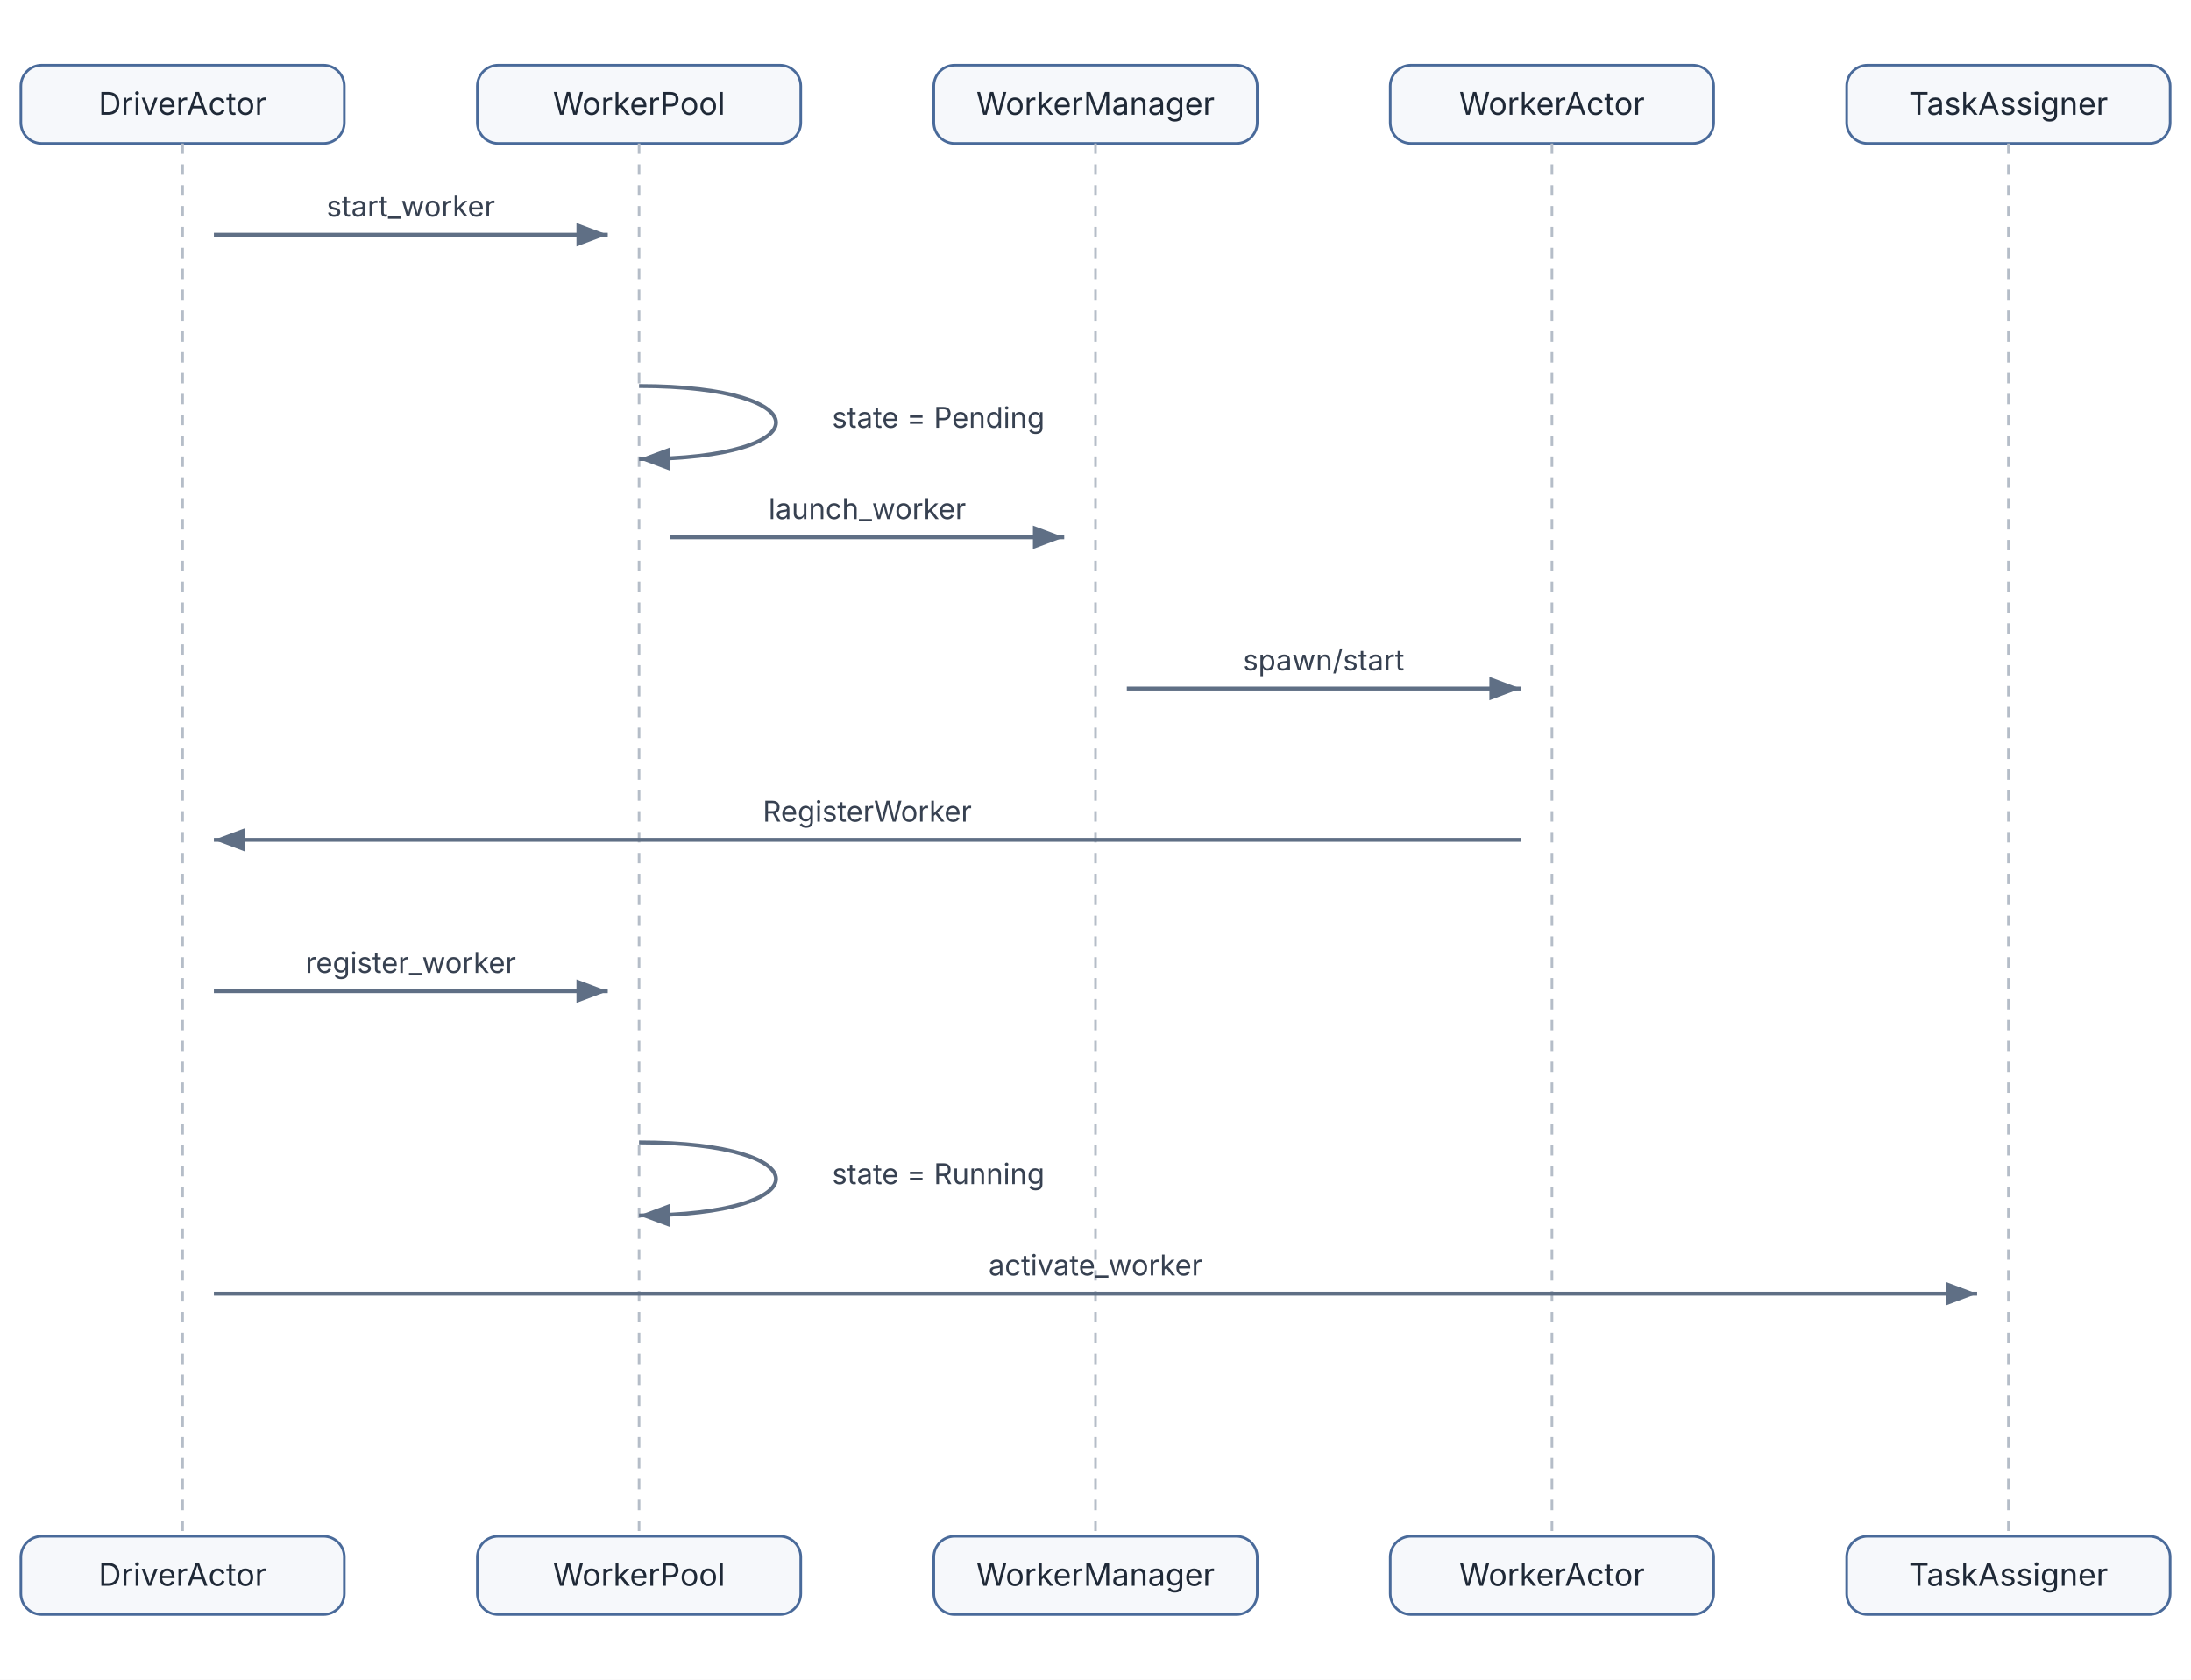
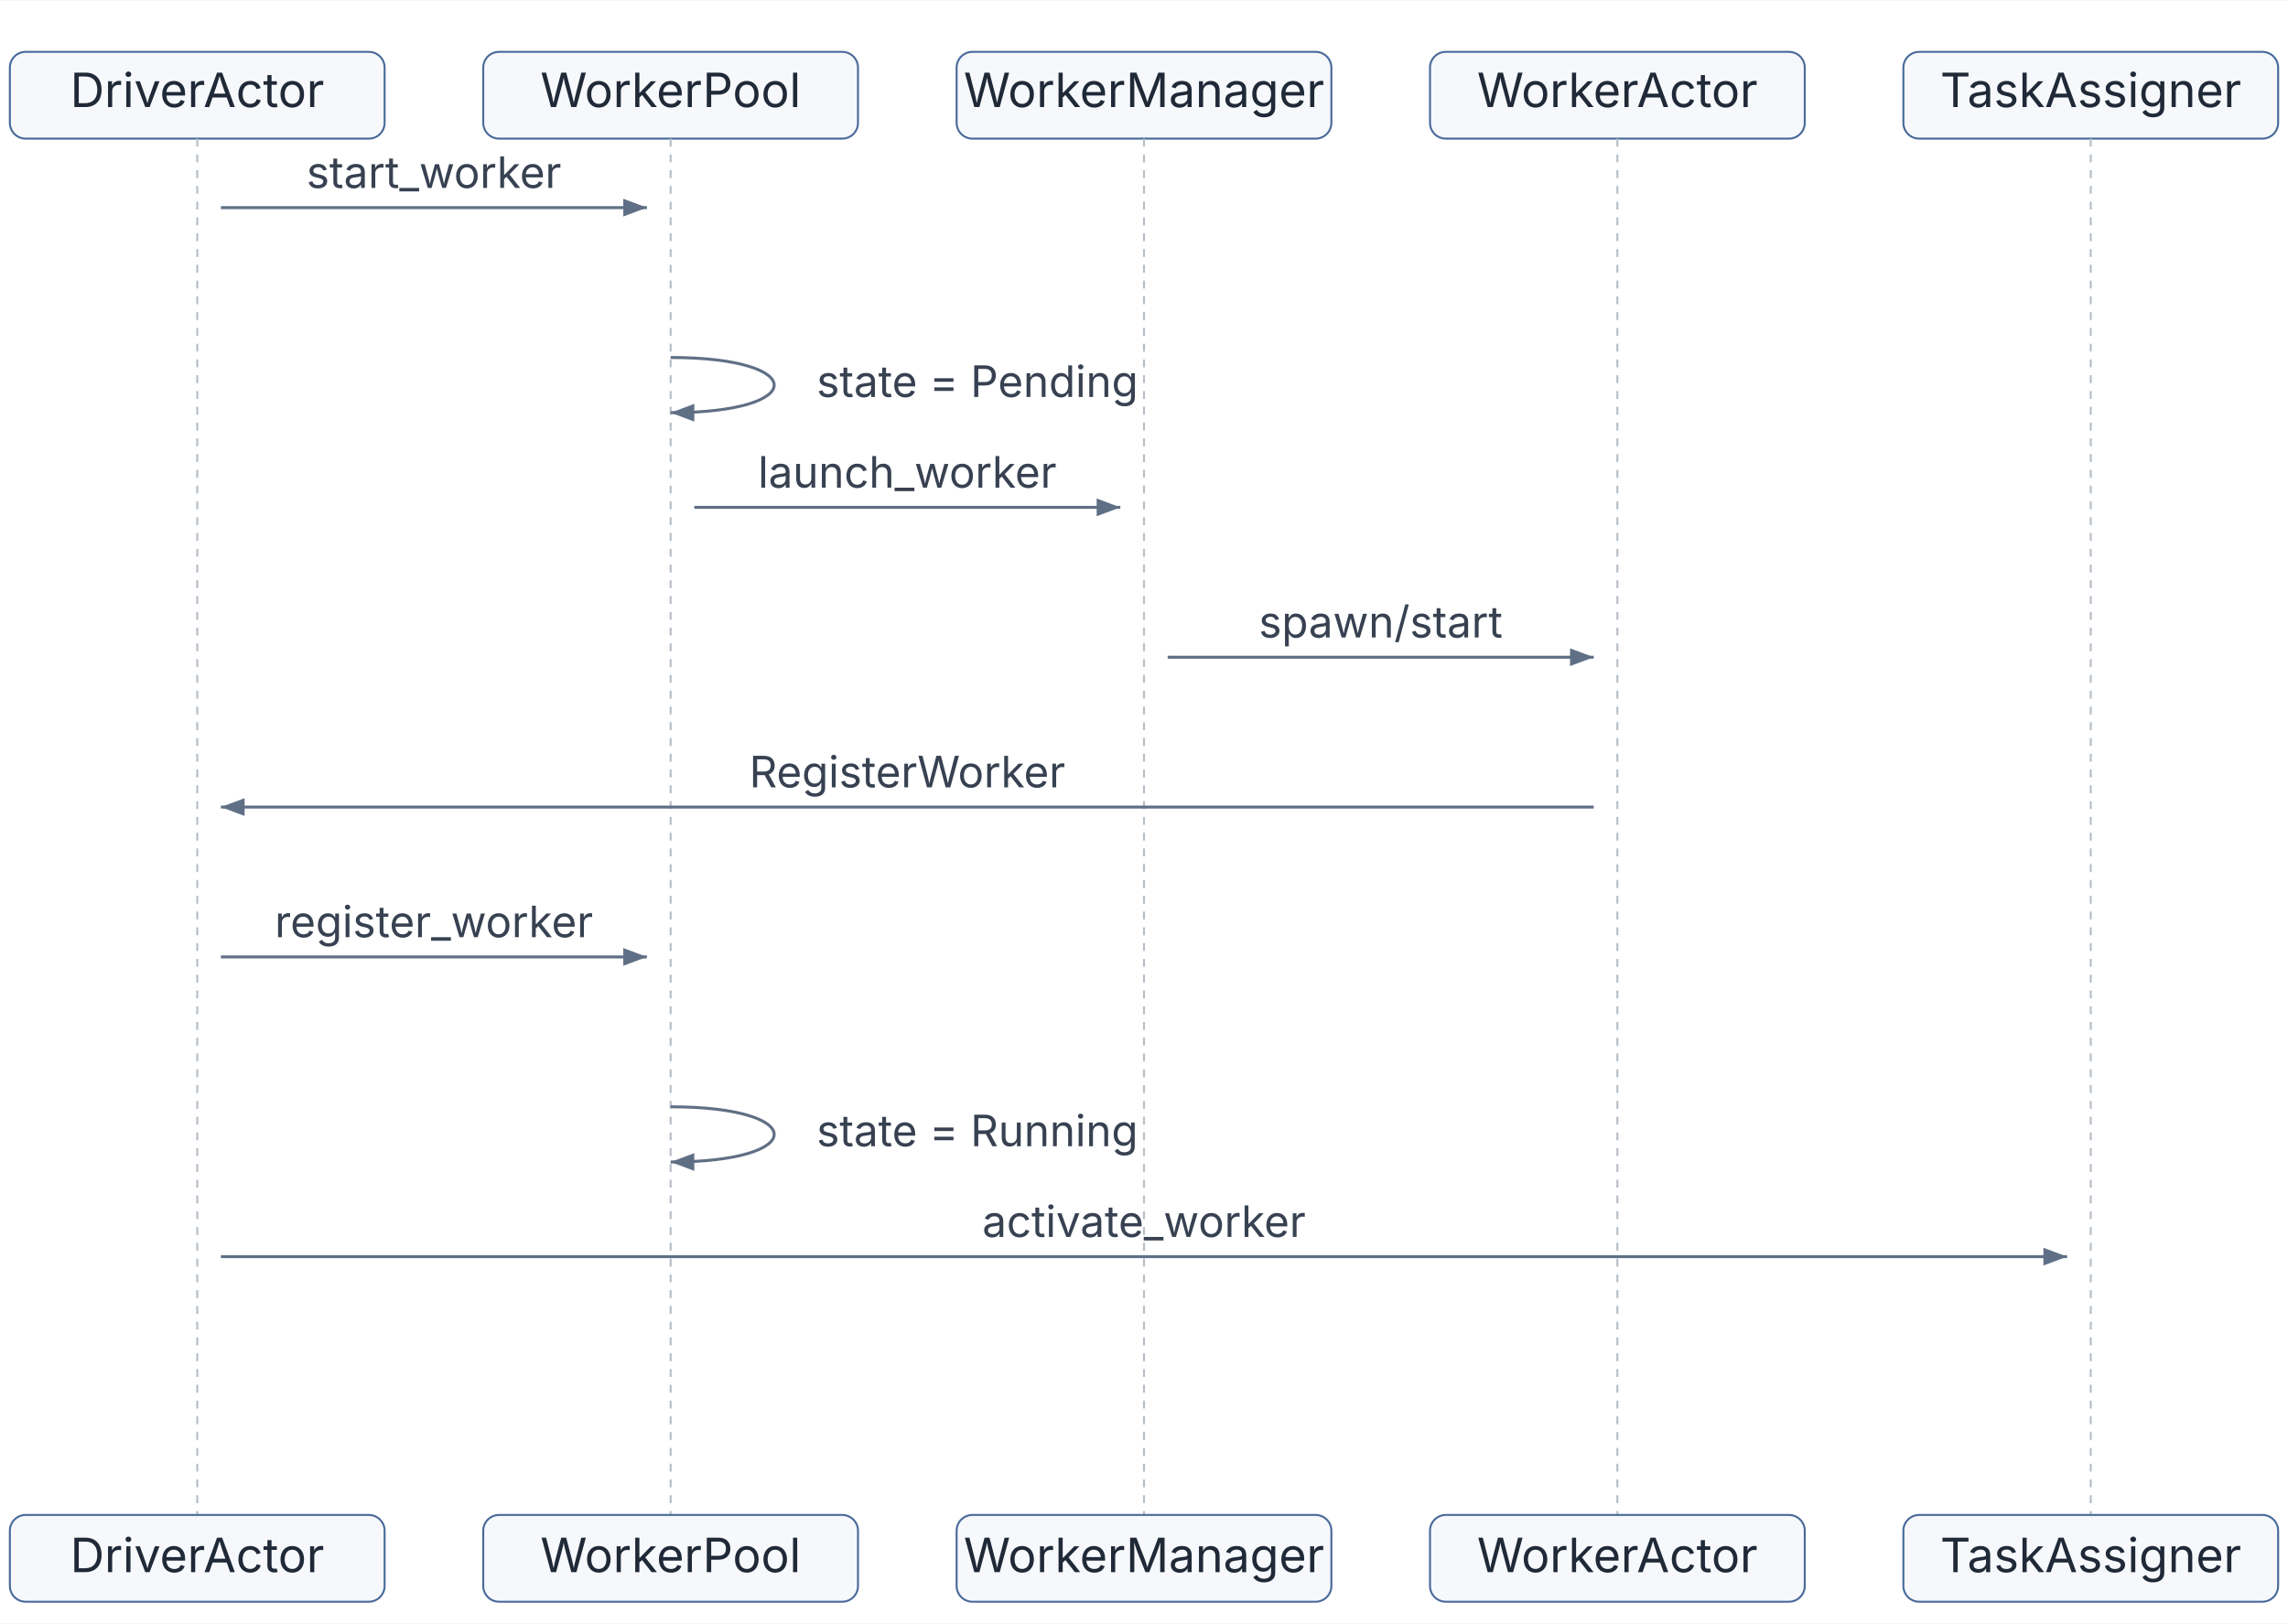
- <svg xmlns="http://www.w3.org/2000/svg" width="840" height="644" viewBox="0 0 840 644">
+ <svg xmlns="http://www.w3.org/2000/svg" width="900" height="639" viewBox="0 0 1160 823">
  <defs>
    <marker id="arrow" markerWidth="10" markerHeight="10" refX="8" refY="3" orient="auto" markerUnits="strokeWidth">
      <path d="M0,0 L0,6 L8,3 z" fill="#5f6f85" />
    </marker>
  </defs>
-   <rect x="0" y="0" width="840" height="644" fill="white" />
-   <rect x="8" y="25" width="124" height="30" rx="8" fill="#f6f8fb" stroke="#496a9a" />
-   <text x="70" y="44" text-anchor="middle" font-family="Inter, Helvetica, Arial, sans-serif" font-size="12" fill="#1f2937">DriverActor</text>
-   <line x1="70" y1="55" x2="70" y2="589" stroke="#b5bdc8" stroke-dasharray="4 4" />
-   <rect x="8" y="589" width="124" height="30" rx="8" fill="#f6f8fb" stroke="#496a9a" />
-   <text x="70" y="608" text-anchor="middle" font-family="Inter, Helvetica, Arial, sans-serif" font-size="12" fill="#1f2937">DriverActor</text>
-   <rect x="183" y="25" width="124" height="30" rx="8" fill="#f6f8fb" stroke="#496a9a" />
-   <text x="245" y="44" text-anchor="middle" font-family="Inter, Helvetica, Arial, sans-serif" font-size="12" fill="#1f2937">WorkerPool</text>
-   <line x1="245" y1="55" x2="245" y2="589" stroke="#b5bdc8" stroke-dasharray="4 4" />
-   <rect x="183" y="589" width="124" height="30" rx="8" fill="#f6f8fb" stroke="#496a9a" />
-   <text x="245" y="608" text-anchor="middle" font-family="Inter, Helvetica, Arial, sans-serif" font-size="12" fill="#1f2937">WorkerPool</text>
-   <rect x="358" y="25" width="124" height="30" rx="8" fill="#f6f8fb" stroke="#496a9a" />
-   <text x="420" y="44" text-anchor="middle" font-family="Inter, Helvetica, Arial, sans-serif" font-size="12" fill="#1f2937">WorkerManager</text>
-   <line x1="420" y1="55" x2="420" y2="589" stroke="#b5bdc8" stroke-dasharray="4 4" />
-   <rect x="358" y="589" width="124" height="30" rx="8" fill="#f6f8fb" stroke="#496a9a" />
-   <text x="420" y="608" text-anchor="middle" font-family="Inter, Helvetica, Arial, sans-serif" font-size="12" fill="#1f2937">WorkerManager</text>
-   <rect x="533" y="25" width="124" height="30" rx="8" fill="#f6f8fb" stroke="#496a9a" />
-   <text x="595" y="44" text-anchor="middle" font-family="Inter, Helvetica, Arial, sans-serif" font-size="12" fill="#1f2937">WorkerActor</text>
-   <line x1="595" y1="55" x2="595" y2="589" stroke="#b5bdc8" stroke-dasharray="4 4" />
-   <rect x="533" y="589" width="124" height="30" rx="8" fill="#f6f8fb" stroke="#496a9a" />
-   <text x="595" y="608" text-anchor="middle" font-family="Inter, Helvetica, Arial, sans-serif" font-size="12" fill="#1f2937">WorkerActor</text>
-   <rect x="708" y="25" width="124" height="30" rx="8" fill="#f6f8fb" stroke="#496a9a" />
-   <text x="770" y="44" text-anchor="middle" font-family="Inter, Helvetica, Arial, sans-serif" font-size="12" fill="#1f2937">TaskAssigner</text>
-   <line x1="770" y1="55" x2="770" y2="589" stroke="#b5bdc8" stroke-dasharray="4 4" />
-   <rect x="708" y="589" width="124" height="30" rx="8" fill="#f6f8fb" stroke="#496a9a" />
-   <text x="770" y="608" text-anchor="middle" font-family="Inter, Helvetica, Arial, sans-serif" font-size="12" fill="#1f2937">TaskAssigner</text>
-   <line x1="82" y1="90" x2="233" y2="90" stroke="#5f6f85" stroke-width="1.5" marker-end="url(#arrow)" />
-   <text x="157.5" y="83" text-anchor="middle" font-family="Inter, Helvetica, Arial, sans-serif" font-size="11" fill="#374151">start_worker</text>
-   <path d="M 245 148 C 315 148, 315 176, 245 176" fill="none" stroke="#5f6f85" stroke-width="1.5" marker-end="url(#arrow)" />
-   <text x="319" y="164" font-family="Inter, Helvetica, Arial, sans-serif" font-size="11" fill="#374151">state = Pending</text>
-   <line x1="257" y1="206" x2="408" y2="206" stroke="#5f6f85" stroke-width="1.5" marker-end="url(#arrow)" />
-   <text x="332.5" y="199" text-anchor="middle" font-family="Inter, Helvetica, Arial, sans-serif" font-size="11" fill="#374151">launch_worker</text>
-   <line x1="432" y1="264" x2="583" y2="264" stroke="#5f6f85" stroke-width="1.5" marker-end="url(#arrow)" />
-   <text x="507.5" y="257" text-anchor="middle" font-family="Inter, Helvetica, Arial, sans-serif" font-size="11" fill="#374151">spawn/start</text>
-   <line x1="583" y1="322" x2="82" y2="322" stroke="#5f6f85" stroke-width="1.5" marker-end="url(#arrow)" />
-   <text x="332.5" y="315" text-anchor="middle" font-family="Inter, Helvetica, Arial, sans-serif" font-size="11" fill="#374151">RegisterWorker</text>
-   <line x1="82" y1="380" x2="233" y2="380" stroke="#5f6f85" stroke-width="1.5" marker-end="url(#arrow)" />
-   <text x="157.5" y="373" text-anchor="middle" font-family="Inter, Helvetica, Arial, sans-serif" font-size="11" fill="#374151">register_worker</text>
-   <path d="M 245 438 C 315 438, 315 466, 245 466" fill="none" stroke="#5f6f85" stroke-width="1.5" marker-end="url(#arrow)" />
-   <text x="319" y="454" font-family="Inter, Helvetica, Arial, sans-serif" font-size="11" fill="#374151">state = Running</text>
-   <line x1="82" y1="496" x2="758" y2="496" stroke="#5f6f85" stroke-width="1.5" marker-end="url(#arrow)" />
-   <text x="420" y="489" text-anchor="middle" font-family="Inter, Helvetica, Arial, sans-serif" font-size="11" fill="#374151">activate_worker</text>
+   <rect x="0" y="0" width="1160" height="823" fill="white" />
+   <rect x="5" y="26" width="190" height="44" rx="8" fill="#f6f8fb" stroke="#496a9a" />
+   <text x="100" y="54" text-anchor="middle" font-family="Inter, Helvetica, Arial, sans-serif" font-size="24" fill="#1f2937">DriverActor</text>
+   <line x1="100" y1="70" x2="100" y2="768" stroke="#b5bdc8" stroke-dasharray="4 4" />
+   <rect x="5" y="768" width="190" height="44" rx="8" fill="#f6f8fb" stroke="#496a9a" />
+   <text x="100" y="797" text-anchor="middle" font-family="Inter, Helvetica, Arial, sans-serif" font-size="24" fill="#1f2937">DriverActor</text>
+   <rect x="245" y="26" width="190" height="44" rx="8" fill="#f6f8fb" stroke="#496a9a" />
+   <text x="340" y="54" text-anchor="middle" font-family="Inter, Helvetica, Arial, sans-serif" font-size="24" fill="#1f2937">WorkerPool</text>
+   <line x1="340" y1="70" x2="340" y2="768" stroke="#b5bdc8" stroke-dasharray="4 4" />
+   <rect x="245" y="768" width="190" height="44" rx="8" fill="#f6f8fb" stroke="#496a9a" />
+   <text x="340" y="797" text-anchor="middle" font-family="Inter, Helvetica, Arial, sans-serif" font-size="24" fill="#1f2937">WorkerPool</text>
+   <rect x="485" y="26" width="190" height="44" rx="8" fill="#f6f8fb" stroke="#496a9a" />
+   <text x="580" y="54" text-anchor="middle" font-family="Inter, Helvetica, Arial, sans-serif" font-size="24" fill="#1f2937">WorkerManager</text>
+   <line x1="580" y1="70" x2="580" y2="768" stroke="#b5bdc8" stroke-dasharray="4 4" />
+   <rect x="485" y="768" width="190" height="44" rx="8" fill="#f6f8fb" stroke="#496a9a" />
+   <text x="580" y="797" text-anchor="middle" font-family="Inter, Helvetica, Arial, sans-serif" font-size="24" fill="#1f2937">WorkerManager</text>
+   <rect x="725" y="26" width="190" height="44" rx="8" fill="#f6f8fb" stroke="#496a9a" />
+   <text x="820" y="54" text-anchor="middle" font-family="Inter, Helvetica, Arial, sans-serif" font-size="24" fill="#1f2937">WorkerActor</text>
+   <line x1="820" y1="70" x2="820" y2="768" stroke="#b5bdc8" stroke-dasharray="4 4" />
+   <rect x="725" y="768" width="190" height="44" rx="8" fill="#f6f8fb" stroke="#496a9a" />
+   <text x="820" y="797" text-anchor="middle" font-family="Inter, Helvetica, Arial, sans-serif" font-size="24" fill="#1f2937">WorkerActor</text>
+   <rect x="965" y="26" width="190" height="44" rx="8" fill="#f6f8fb" stroke="#496a9a" />
+   <text x="1060" y="54" text-anchor="middle" font-family="Inter, Helvetica, Arial, sans-serif" font-size="24" fill="#1f2937">TaskAssigner</text>
+   <line x1="1060" y1="70" x2="1060" y2="768" stroke="#b5bdc8" stroke-dasharray="4 4" />
+   <rect x="965" y="768" width="190" height="44" rx="8" fill="#f6f8fb" stroke="#496a9a" />
+   <text x="1060" y="797" text-anchor="middle" font-family="Inter, Helvetica, Arial, sans-serif" font-size="24" fill="#1f2937">TaskAssigner</text>
+   <line x1="112" y1="105" x2="328" y2="105" stroke="#5f6f85" stroke-width="1.5" marker-end="url(#arrow)" />
+   <text x="220" y="95" text-anchor="middle" font-family="Inter, Helvetica, Arial, sans-serif" font-size="22" fill="#374151">start_worker</text>
+   <path d="M 340 181 C 410 181, 410 209, 340 209" fill="none" stroke="#5f6f85" stroke-width="1.5" marker-end="url(#arrow)" />
+   <text x="414" y="201" font-family="Inter, Helvetica, Arial, sans-serif" font-size="22" fill="#374151">state = Pending</text>
+   <line x1="352" y1="257" x2="568" y2="257" stroke="#5f6f85" stroke-width="1.5" marker-end="url(#arrow)" />
+   <text x="460" y="247" text-anchor="middle" font-family="Inter, Helvetica, Arial, sans-serif" font-size="22" fill="#374151">launch_worker</text>
+   <line x1="592" y1="333" x2="808" y2="333" stroke="#5f6f85" stroke-width="1.5" marker-end="url(#arrow)" />
+   <text x="700" y="323" text-anchor="middle" font-family="Inter, Helvetica, Arial, sans-serif" font-size="22" fill="#374151">spawn/start</text>
+   <line x1="808" y1="409" x2="112" y2="409" stroke="#5f6f85" stroke-width="1.5" marker-end="url(#arrow)" />
+   <text x="460" y="399" text-anchor="middle" font-family="Inter, Helvetica, Arial, sans-serif" font-size="22" fill="#374151">RegisterWorker</text>
+   <line x1="112" y1="485" x2="328" y2="485" stroke="#5f6f85" stroke-width="1.5" marker-end="url(#arrow)" />
+   <text x="220" y="475" text-anchor="middle" font-family="Inter, Helvetica, Arial, sans-serif" font-size="22" fill="#374151">register_worker</text>
+   <path d="M 340 561 C 410 561, 410 589, 340 589" fill="none" stroke="#5f6f85" stroke-width="1.5" marker-end="url(#arrow)" />
+   <text x="414" y="581" font-family="Inter, Helvetica, Arial, sans-serif" font-size="22" fill="#374151">state = Running</text>
+   <line x1="112" y1="637" x2="1048" y2="637" stroke="#5f6f85" stroke-width="1.5" marker-end="url(#arrow)" />
+   <text x="580" y="627" text-anchor="middle" font-family="Inter, Helvetica, Arial, sans-serif" font-size="22" fill="#374151">activate_worker</text>
</svg>
